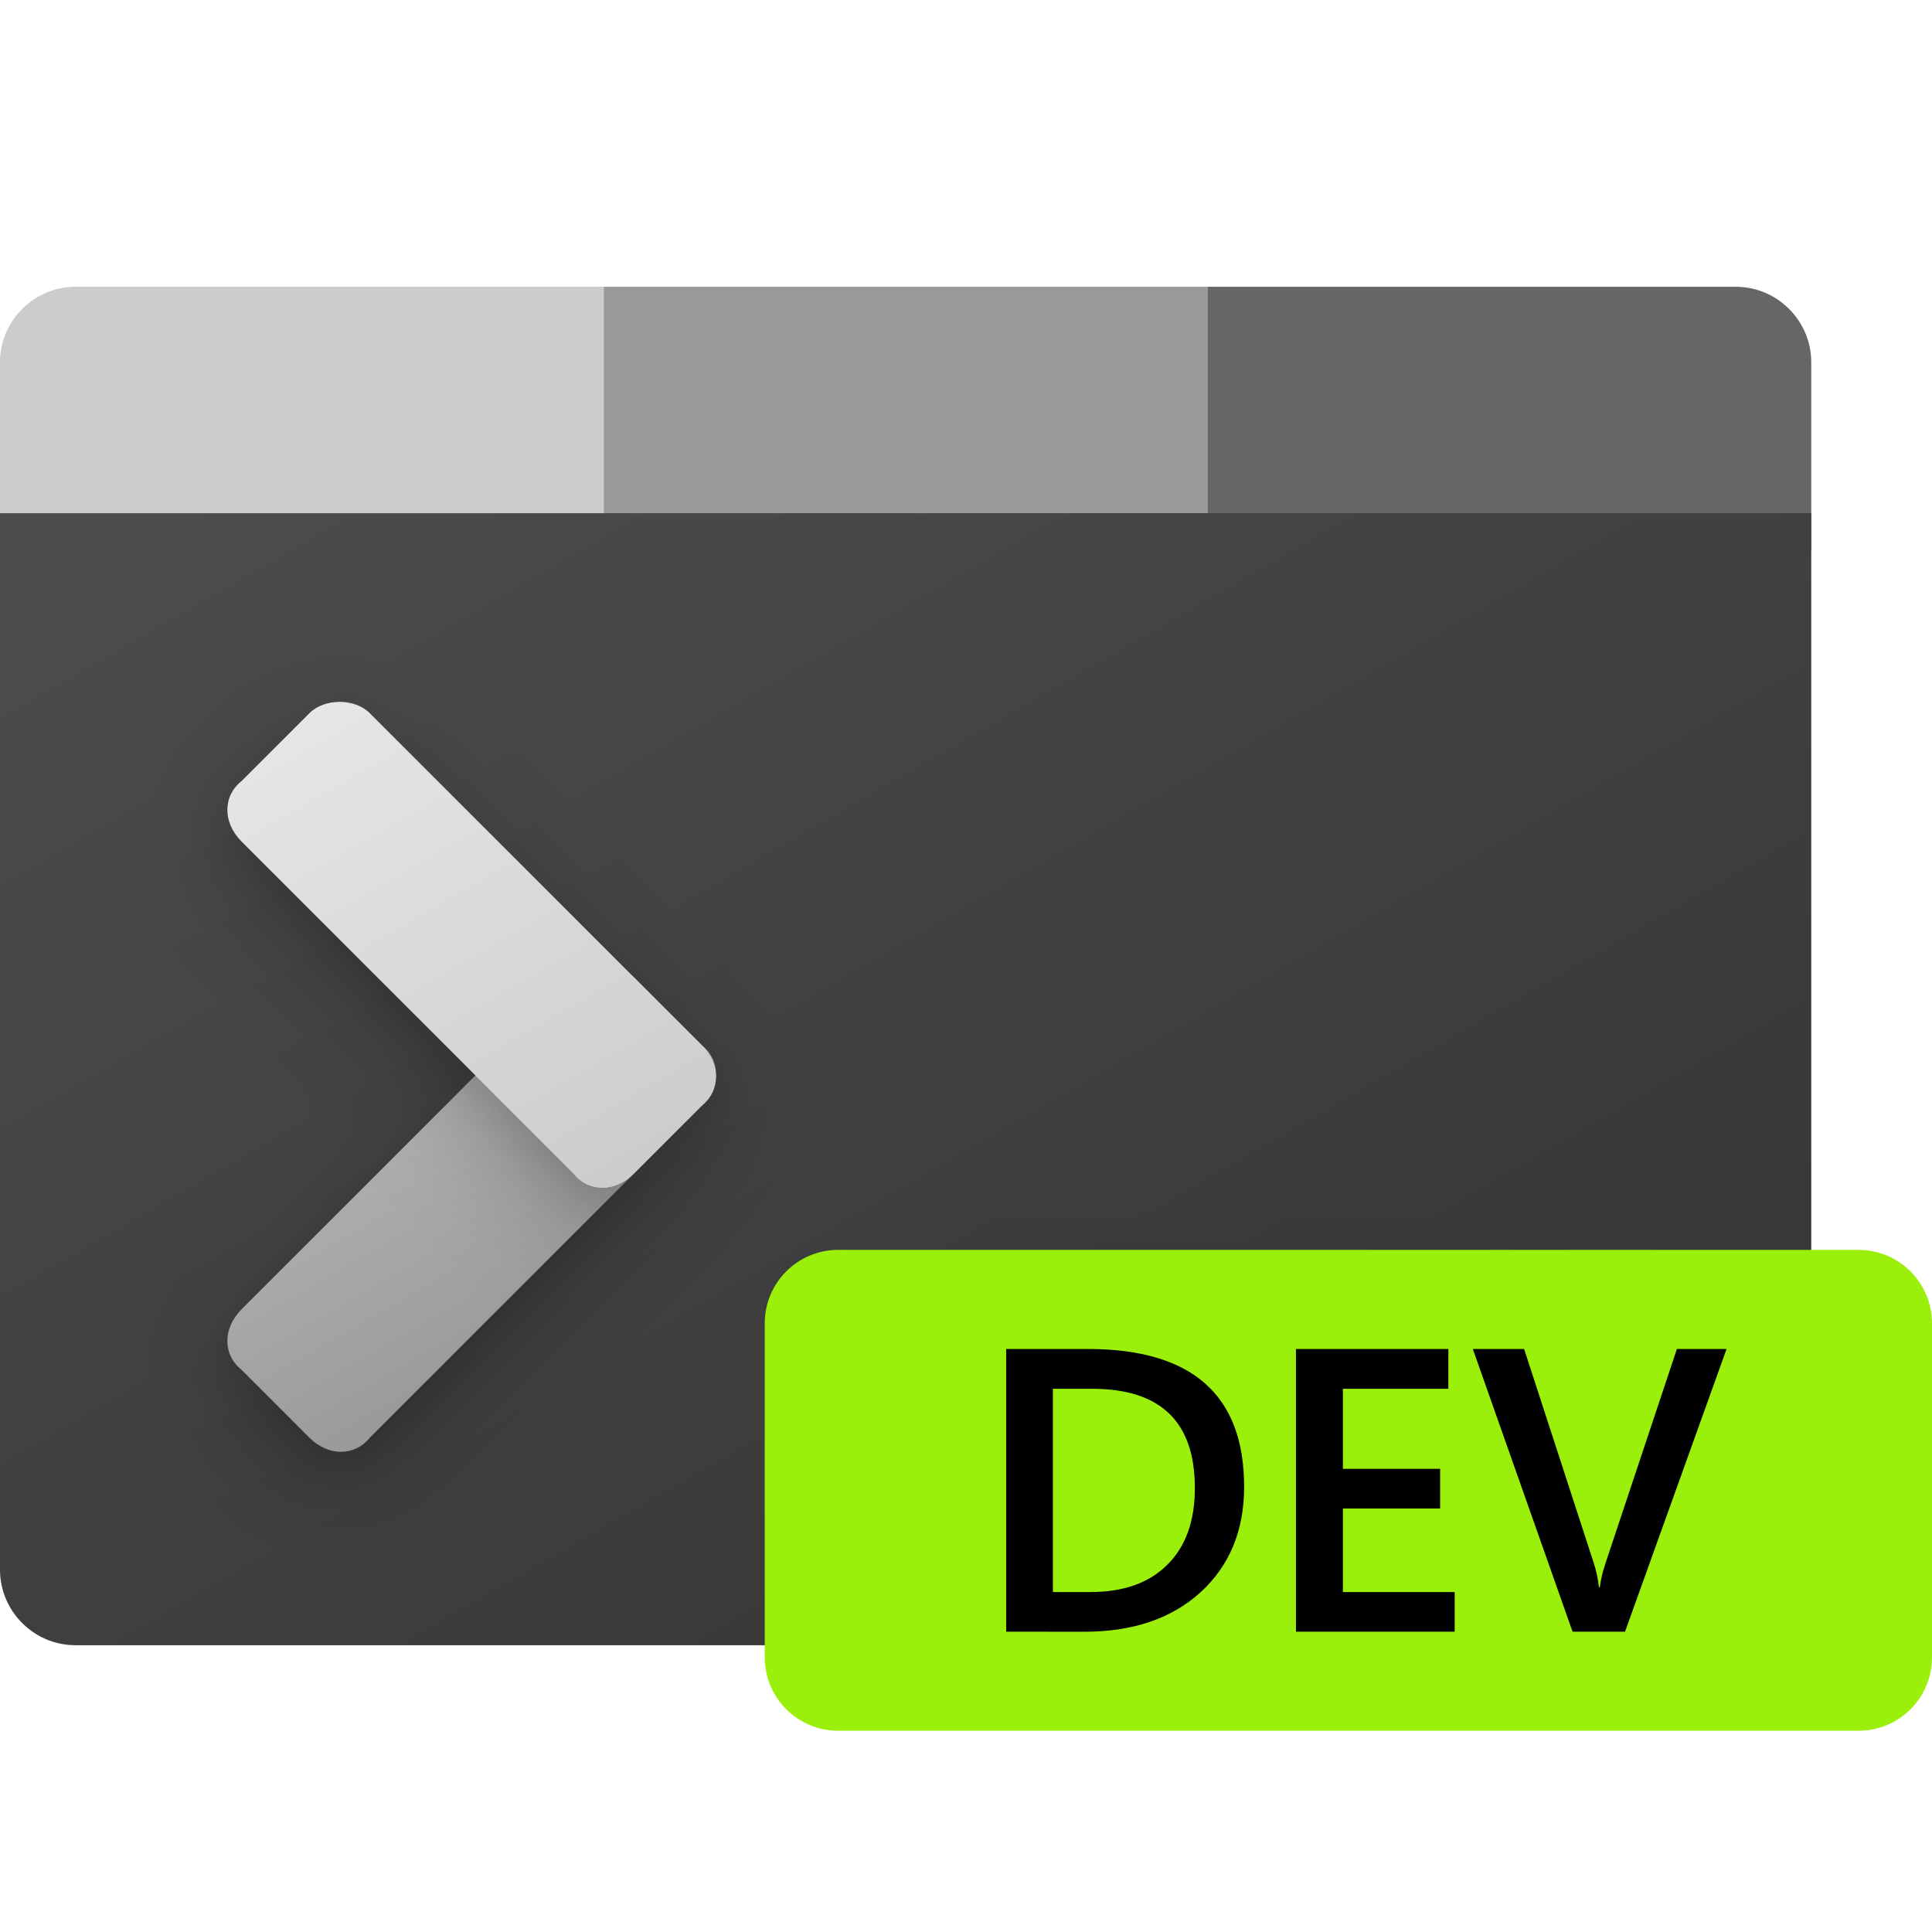
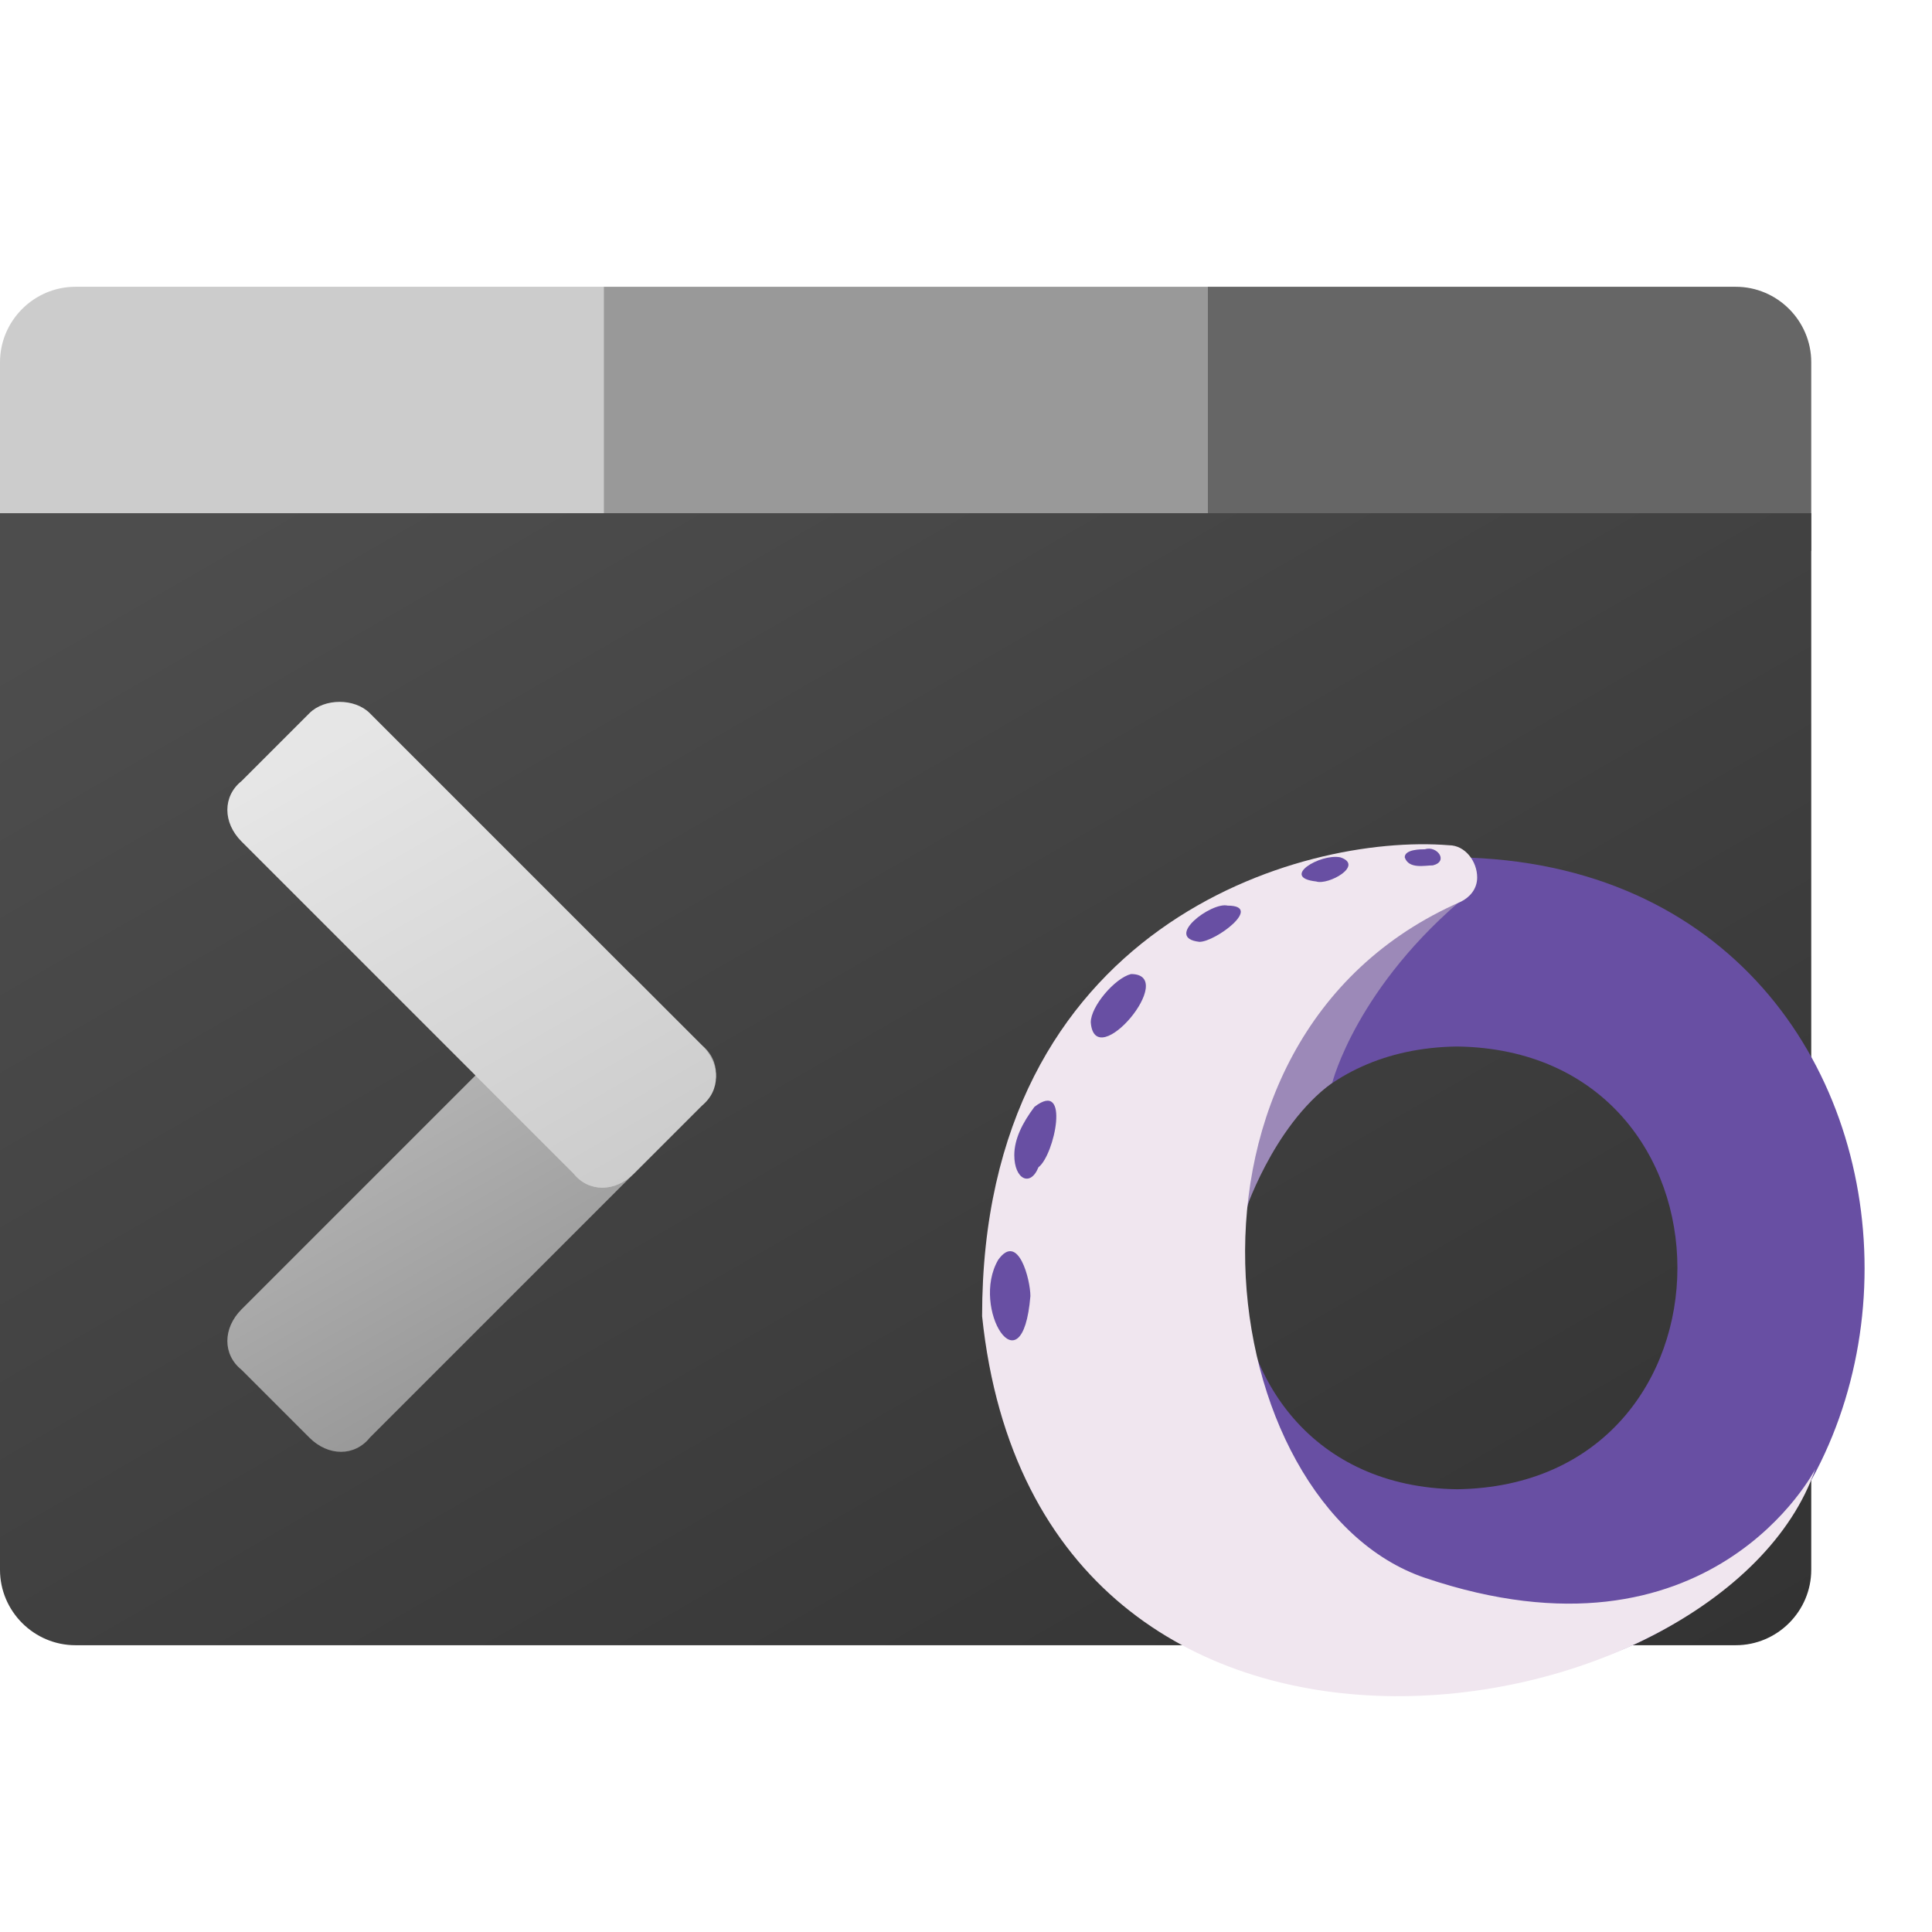
- <svg xmlns="http://www.w3.org/2000/svg" width="48" height="48" viewBox="0 0 48 48" fill="none" version="1.1" id="svg284">
+ <svg xmlns="http://www.w3.org/2000/svg" version="1.1" id="svg284" x="0px" y="0px" viewBox="0 0 48 48" style="enable-background:new 0 0 48 48;" xml:space="preserve">
+   <style type="text/css">
+ 	.st0{fill:#CCCCCC;}
+ 	.st1{fill:#999999;}
+ 	.st2{fill:#666666;}
+ 	.st3{fill:url(#path156_00000168818712361291565440000015908633478235287444_);}
+ 	.st4{fill:url(#path158_00000055690799298900198860000015163376314401978767_);}
+ 	.st5{fill:url(#path160_00000123441429657324416070000015801223921393972408_);filter:url(#Adobe_OpacityMaskFilter);}
+ 	.st6{mask:url(#mask0_00000166675204523792021200000012169739496745967282_);}
+ 	.st7{fill:url(#path163_00000029011241963828902080000017531707341278474935_);}
+ 	.st8{fill:url(#path169_00000016047606046120031750000013256161291703240844_);}
+ 	.st9{fill:#684FA3;}
+ 	.st10{fill:#9C89B8;}
+ 	.st11{fill:#F0E6EF;}
+ </style>
  <g id="g4007" transform="matrix(0.9375,0,0,0.9375,0,1.5)">
-     <path id="path150" d="M 0,13 H 16 V 6 H 2 C 0.9,6 0,6.9 0,8 Z" style="fill:#cccccc" />
-     <path id="path152" d="M 32,6 H 16 v 7 h 16 z" style="fill:#999999" />
-     <path id="path154" d="M 48,13 H 32 V 6 h 14 c 1.1,0 2,0.9 2,2 z" style="fill:#666666" />
-     <path id="path156" d="M 46,42 H 2 C 0.9,42 0,41.1 0,40 V 12 h 48 v 28 c 0,1.1 -0.9,2 -2,2 z" style="fill:url(#paint0_linear)" />
-     <g id="g171" style="filter:url(#filter0_dd)">
-       <path id="path158" d="m 15.2,24.3 -8.8,8.8 c -0.5,0.5 -0.5,1.2 0,1.6 l 1.8,1.8 C 8.7,37 9.4,37 9.8,36.5 l 8.8,-8.8 c 0.5,-0.5 0.5,-1.2 0,-1.6 l -1.8,-1.8 c -0.4,-0.4 -1.2,-0.4 -1.6,0 z" style="fill:url(#paint1_linear)" />
-       <mask height="13" width="13" y="24" x="6" maskUnits="userSpaceOnUse" mask-type="alpha" id="mask0">
-         <path id="path160" d="m 15.2,24.3 -8.8,8.8 c -0.5,0.5 -0.5,1.2 0,1.6 l 1.8,1.8 C 8.7,37 9.4,37 9.8,36.5 l 8.8,-8.8 c 0.5,-0.5 0.5,-1.2 0,-1.6 l -1.8,-1.8 c -0.4,-0.4 -1.2,-0.4 -1.6,0 z" style="fill:url(#paint2_linear)" />
+     <path id="path150" class="st0" d="M0,13h16V6H2C0.9,6,0,6.9,0,8V13z" />
+     <path id="path152" class="st1" d="M32,6H16v7h16V6z" />
+     <path id="path154" class="st2" d="M48,13H32V6h14c1.1,0,2,0.9,2,2V13z" />
+     <linearGradient id="path156_00000149362351462661112200000001921337434655031720_" gradientUnits="userSpaceOnUse" x1="105.365" y1="-35.901" x2="80.741" y2="6.749" gradientTransform="matrix(0.9375 0 0 -0.9375 -62.3333 14.1667)">
+       <stop offset="0" style="stop-color:#333333" />
+       <stop offset="1" style="stop-color:#4D4D4D" />
+     </linearGradient>
+     <path id="path156" style="fill:url(#path156_00000149362351462661112200000001921337434655031720_);" d="   M46,42H2c-1.1,0-2-0.9-2-2V12h48v28C48,41.1,47.1,42,46,42z" />
+     <g id="g171">
+       <linearGradient id="path158_00000049194770237801445550000008625641475791827343_" gradientUnits="userSpaceOnUse" x1="82.024" y1="-21.129" x2="77.98" y2="-14.125" gradientTransform="matrix(0.9375 0 0 -0.9375 -62.3333 14.1667)">
+         <stop offset="0" style="stop-color:#999999" />
+         <stop offset="1" style="stop-color:#B3B3B3" />
+       </linearGradient>
+       <path id="path158" style="fill:url(#path158_00000049194770237801445550000008625641475791827343_);" d="    M15.2,24.3l-8.8,8.8c-0.5,0.5-0.5,1.2,0,1.6l1.8,1.8c0.5,0.5,1.2,0.5,1.6,0l8.8-8.8c0.5-0.5,0.5-1.2,0-1.6l-1.8-1.8    C16.4,23.9,15.6,23.9,15.2,24.3z" />
+       <defs>
+         <filter id="Adobe_OpacityMaskFilter" filterUnits="userSpaceOnUse" x="6" y="17" width="13" height="12.9">
+           <feColorMatrix type="matrix" values="1 0 0 0 0  0 1 0 0 0  0 0 1 0 0  0 0 0 1 0" />
+         </filter>
+       </defs>
+       <mask maskUnits="userSpaceOnUse" x="6" y="17" width="13" height="12.9" id="mask0_00000166675204523792021200000012169739496745967282_">
+         <linearGradient id="path160_00000013904891344242728750000012390707392071619231_" gradientUnits="userSpaceOnUse" x1="82.024" y1="-21.129" x2="77.98" y2="-14.125" gradientTransform="matrix(0.9375 0 0 -0.9375 -62.3333 14.1667)">
+           <stop offset="0" style="stop-color:#999999" />
+           <stop offset="1" style="stop-color:#B3B3B3" />
+         </linearGradient>
+         <path id="path160_00000130606450847523371470000010473175154246218385_" style="fill:url(#path160_00000013904891344242728750000012390707392071619231_);filter:url(#Adobe_OpacityMaskFilter);" d="     M15.2,24.3l-8.8,8.8c-0.5,0.5-0.5,1.2,0,1.6l1.8,1.8c0.5,0.5,1.2,0.5,1.6,0l8.8-8.8c0.5-0.5,0.5-1.2,0-1.6l-1.8-1.8     C16.4,23.9,15.6,23.9,15.2,24.3z" />
      </mask>
-       <g id="g167" mask="url(#mask0)">
-         <g id="g165" style="filter:url(#filter1_dd)">
-           <path id="path163" d="m 9.8,17.3 8.8,8.8 c 0.5,0.5 0.5,1.2 0,1.6 l -1.8,1.8 c -0.5,0.5 -1.2,0.5 -1.6,0 L 6.4,20.7 c -0.5,-0.5 -0.5,-1.2 0,-1.6 l 1.8,-1.8 C 8.6,16.9 9.4,16.9 9.8,17.3 Z" style="fill:url(#paint3_linear)" />
+       <g id="g167" class="st6">
+         <g id="g165">
+           <linearGradient id="path163_00000000186362628948876110000004880214038230285741_" gradientUnits="userSpaceOnUse" x1="83.893" y1="-16.899" x2="76.355" y2="-3.844" gradientTransform="matrix(0.9375 0 0 -0.9375 -62.3333 14.1667)">
+             <stop offset="0" style="stop-color:#CCCCCC" />
+             <stop offset="1" style="stop-color:#E6E6E6" />
+           </linearGradient>
+           <path id="path163" style="fill:url(#path163_00000000186362628948876110000004880214038230285741_);" d="      M9.8,17.3l8.8,8.8c0.5,0.5,0.5,1.2,0,1.6l-1.8,1.8c-0.5,0.5-1.2,0.5-1.6,0l-8.8-8.8c-0.5-0.5-0.5-1.2,0-1.6l1.8-1.8      C8.6,16.9,9.4,16.9,9.8,17.3z" />
        </g>
      </g>
-       <path id="path169" d="m 9.8,17.3 8.8,8.8 c 0.5,0.5 0.5,1.2 0,1.6 l -1.8,1.8 c -0.5,0.5 -1.2,0.5 -1.6,0 L 6.4,20.7 c -0.5,-0.5 -0.5,-1.2 0,-1.6 l 1.8,-1.8 C 8.6,16.9 9.4,16.9 9.8,17.3 Z" style="fill:url(#paint4_linear)" />
-     </g>
-     <g id="g175" style="filter:url(#filter2_dd)">
-       <path id="path173" d="M 40,32 H 24 c -0.6,0 -1,0.4 -1,1 v 3 c 0,0.6 0.4,1 1,1 h 16 c 0.6,0 1,-0.4 1,-1 v -3 c 0,-0.6 -0.4,-1 -1,-1 z" style="fill:url(#paint5_linear)" />
+       <linearGradient id="path169_00000013900842849292575710000011269582604786123696_" gradientUnits="userSpaceOnUse" x1="83.893" y1="-16.899" x2="76.355" y2="-3.844" gradientTransform="matrix(0.9375 0 0 -0.9375 -62.3333 14.1667)">
+         <stop offset="0" style="stop-color:#CCCCCC" />
+         <stop offset="1" style="stop-color:#E6E6E6" />
+       </linearGradient>
+       <path id="path169" style="fill:url(#path169_00000013900842849292575710000011269582604786123696_);" d="    M9.8,17.3l8.8,8.8c0.5,0.5,0.5,1.2,0,1.6l-1.8,1.8c-0.5,0.5-1.2,0.5-1.6,0l-8.8-8.8c-0.5-0.5-0.5-1.2,0-1.6l1.8-1.8    C8.6,16.9,9.4,16.9,9.8,17.3z" />
    </g>
  </g>
-   <defs id="defs282">
-     <filter id="filter0_dd" x="3.025" y="15" width="18.95" height="25.875" filterUnits="userSpaceOnUse" color-interpolation-filters="sRGB">
-       <feFlood flood-opacity="0" result="BackgroundImageFix" id="feFlood177" />
-       <feColorMatrix in="SourceAlpha" type="matrix" values="0 0 0 0 0 0 0 0 0 0 0 0 0 0 0 0 0 0 127 0" id="feColorMatrix179" />
-       <feOffset dy="0.5" id="feOffset181" />
-       <feGaussianBlur stdDeviation="0.5" id="feGaussianBlur183" />
-       <feColorMatrix type="matrix" values="0 0 0 0 0 0 0 0 0 0 0 0 0 0 0 0 0 0 0.1 0" id="feColorMatrix185" />
-       <feBlend mode="normal" in2="BackgroundImageFix" result="effect1_dropShadow" id="feBlend187" />
-       <feColorMatrix in="SourceAlpha" type="matrix" values="0 0 0 0 0 0 0 0 0 0 0 0 0 0 0 0 0 0 127 0" id="feColorMatrix189" />
-       <feOffset dy="1" id="feOffset191" />
-       <feGaussianBlur stdDeviation="1.5" id="feGaussianBlur193" />
-       <feColorMatrix type="matrix" values="0 0 0 0 0 0 0 0 0 0 0 0 0 0 0 0 0 0 0.2 0" id="feColorMatrix195" />
-       <feBlend mode="normal" in2="effect1_dropShadow" result="effect2_dropShadow" id="feBlend197" />
-       <feBlend mode="normal" in="SourceGraphic" in2="effect2_dropShadow" result="shape" id="feBlend199" />
-     </filter>
-     <filter id="filter1_dd" x="3.025" y="15" width="18.95" height="18.875" filterUnits="userSpaceOnUse" color-interpolation-filters="sRGB">
-       <feFlood flood-opacity="0" result="BackgroundImageFix" id="feFlood202" />
-       <feColorMatrix in="SourceAlpha" type="matrix" values="0 0 0 0 0 0 0 0 0 0 0 0 0 0 0 0 0 0 127 0" id="feColorMatrix204" />
-       <feOffset dy="0.5" id="feOffset206" />
-       <feGaussianBlur stdDeviation="0.5" id="feGaussianBlur208" />
-       <feColorMatrix type="matrix" values="0 0 0 0 0 0 0 0 0 0 0 0 0 0 0 0 0 0 0.1 0" id="feColorMatrix210" />
-       <feBlend mode="normal" in2="BackgroundImageFix" result="effect1_dropShadow" id="feBlend212" />
-       <feColorMatrix in="SourceAlpha" type="matrix" values="0 0 0 0 0 0 0 0 0 0 0 0 0 0 0 0 0 0 127 0" id="feColorMatrix214" />
-       <feOffset dy="1" id="feOffset216" />
-       <feGaussianBlur stdDeviation="1.5" id="feGaussianBlur218" />
-       <feColorMatrix type="matrix" values="0 0 0 0 0 0 0 0 0 0 0 0 0 0 0 0 0 0 0.2 0" id="feColorMatrix220" />
-       <feBlend mode="normal" in2="effect1_dropShadow" result="effect2_dropShadow" id="feBlend222" />
-       <feBlend mode="normal" in="SourceGraphic" in2="effect2_dropShadow" result="shape" id="feBlend224" />
-     </filter>
-     <filter id="filter2_dd" x="20" y="30" width="24" height="11" filterUnits="userSpaceOnUse" color-interpolation-filters="sRGB">
-       <feFlood flood-opacity="0" result="BackgroundImageFix" id="feFlood227" />
-       <feColorMatrix in="SourceAlpha" type="matrix" values="0 0 0 0 0 0 0 0 0 0 0 0 0 0 0 0 0 0 127 0" id="feColorMatrix229" />
-       <feOffset dy="0.5" id="feOffset231" />
-       <feGaussianBlur stdDeviation="0.5" id="feGaussianBlur233" />
-       <feColorMatrix type="matrix" values="0 0 0 0 0 0 0 0 0 0 0 0 0 0 0 0 0 0 0.1 0" id="feColorMatrix235" />
-       <feBlend mode="normal" in2="BackgroundImageFix" result="effect1_dropShadow" id="feBlend237" />
-       <feColorMatrix in="SourceAlpha" type="matrix" values="0 0 0 0 0 0 0 0 0 0 0 0 0 0 0 0 0 0 127 0" id="feColorMatrix239" />
-       <feOffset dy="1" id="feOffset241" />
-       <feGaussianBlur stdDeviation="1.5" id="feGaussianBlur243" />
-       <feColorMatrix type="matrix" values="0 0 0 0 0 0 0 0 0 0 0 0 0 0 0 0 0 0 0.2 0" id="feColorMatrix245" />
-       <feBlend mode="normal" in2="effect1_dropShadow" result="effect2_dropShadow" id="feBlend247" />
-       <feBlend mode="normal" in="SourceGraphic" in2="effect2_dropShadow" result="shape" id="feBlend249" />
-     </filter>
-     <linearGradient id="paint0_linear" x1="36.446" y1="47.826" x2="11.822" y2="5.175" gradientUnits="userSpaceOnUse">
-       <stop stop-color="#333333" id="stop252" />
-       <stop offset="1" stop-color="#4D4D4D" id="stop254" />
-     </linearGradient>
-     <linearGradient id="paint1_linear" x1="14.528" y1="33.996" x2="10.484" y2="26.992" gradientUnits="userSpaceOnUse">
-       <stop stop-color="#999999" id="stop257" />
-       <stop offset="1" stop-color="#B3B3B3" id="stop259" />
-     </linearGradient>
-     <linearGradient id="paint2_linear" x1="14.528" y1="33.996" x2="10.484" y2="26.992" gradientUnits="userSpaceOnUse">
-       <stop stop-color="#999999" id="stop262" />
-       <stop offset="1" stop-color="#B3B3B3" id="stop264" />
-     </linearGradient>
-     <linearGradient id="paint3_linear" x1="16.275" y1="30.034" x2="8.737" y2="16.978" gradientUnits="userSpaceOnUse">
-       <stop stop-color="#CCCCCC" id="stop267" />
-       <stop offset="1" stop-color="#E6E6E6" id="stop269" />
-     </linearGradient>
-     <linearGradient id="paint4_linear" x1="16.275" y1="30.034" x2="8.737" y2="16.978" gradientUnits="userSpaceOnUse">
-       <stop stop-color="#CCCCCC" id="stop272" />
-       <stop offset="1" stop-color="#E6E6E6" id="stop274" />
-     </linearGradient>
-     <linearGradient id="paint5_linear" x1="35.15" y1="39.955" x2="28.85" y2="29.045" gradientUnits="userSpaceOnUse">
-       <stop stop-color="#CCCCCC" id="stop277" />
-       <stop offset="1" stop-color="#E6E6E6" id="stop279" />
-     </linearGradient>
-   </defs>
-   <rect x="19" y="31.053" width="29" height="11.947" rx="1.824" id="rect29" style="fill:#9bf00b;stroke-width:1;fill-opacity:1;stroke:none;stroke-miterlimit:4;stroke-dasharray:none" />
-   <path d="m 24.998,40.539 v -7.024 h 2.028 c 2.589,0 3.884,1.141 3.884,3.424 0,1.084 -0.359,1.956 -1.078,2.616 -0.718,0.656 -1.682,0.985 -2.89,0.985 z m 1.161,-6.035 v 5.05 h 0.931 c 0.82,0 1.456,-0.225 1.91,-0.676 0.457,-0.451 0.686,-1.087 0.686,-1.91 0,-1.643 -0.851,-2.464 -2.552,-2.464 z m 9.982,6.035 h -3.943 v -7.024 h 3.786 v 0.989 h -2.62 v 1.989 h 2.415 v 0.985 h -2.415 v 2.077 h 2.777 z m 6.755,-7.024 -2.523,7.024 h -1.303 l -2.478,-7.024 h 1.274 l 1.734,5.329 c 0.055,0.17 0.098,0.367 0.127,0.593 h 0.02 c 0.023,-0.186 0.07,-0.387 0.142,-0.602 l 1.773,-5.32 z" id="pill_text" style="fill:#000000;stroke-width:1;stroke:none;stroke-miterlimit:4;stroke-dasharray:none" />
+   <g>
+     <path class="st9" d="M36.2,21.3c-13.4,0.2-13.4,20.2,0,20.5C49.7,41.5,49.7,21.5,36.2,21.3z M36.2,37c-7.2-0.1-7.2-10.9,0-11   C43.5,26.1,43.5,36.9,36.2,37z" />
+     <g>
+       <path class="st10" d="M36.5,22.2c-2.8,2.3-3.4,4.7-3.4,4.7c-1.5,1.1-2.2,3.3-2.2,3.3S30.4,24.8,36.5,22.2z" />
+     </g>
+     <path class="st11" d="M36.7,21.8c0,0.3-0.2,0.5-0.4,0.6c-7.8,3.4-6.2,15-0.9,16.8c7.1,2.4,9.7-2.7,9.7-2.7   c-2.3,6.7-19.3,9.6-20.7-3.8c0-9.7,7.9-12,11.6-11.7C36.4,21,36.7,21.4,36.7,21.8z" />
+     <g>
+       <path class="st9" d="M25.6,32.2c-0.2,2.4-1.5,0.3-0.8-0.9C25.3,30.6,25.6,31.8,25.6,32.2z" />
+       <path class="st9" d="M25.2,28.7c0-0.4,0.2-0.8,0.5-1.2c0.9-0.7,0.5,1.2,0.1,1.5C25.6,29.5,25.2,29.3,25.2,28.7z" />
+       <path class="st9" d="M27.1,25.4c0-0.4,0.6-1.1,1-1.2C29.3,24.2,27.2,26.7,27.1,25.4z" />
+       <path class="st9" d="M29.8,23.4c-0.9-0.1,0.3-1,0.7-0.9C31.4,22.5,30.2,23.4,29.8,23.4z" />
+       <path class="st9" d="M32.7,21.9c-0.9-0.1,0.1-0.7,0.6-0.6C33.9,21.5,33,22,32.7,21.9z" />
+       <path class="st9" d="M35.4,21.1c0.3-0.1,0.6,0.3,0.2,0.4c-0.2,0-0.6,0.1-0.7-0.2C34.9,21.1,35.3,21.1,35.4,21.1z" />
+     </g>
+   </g>
</svg>
